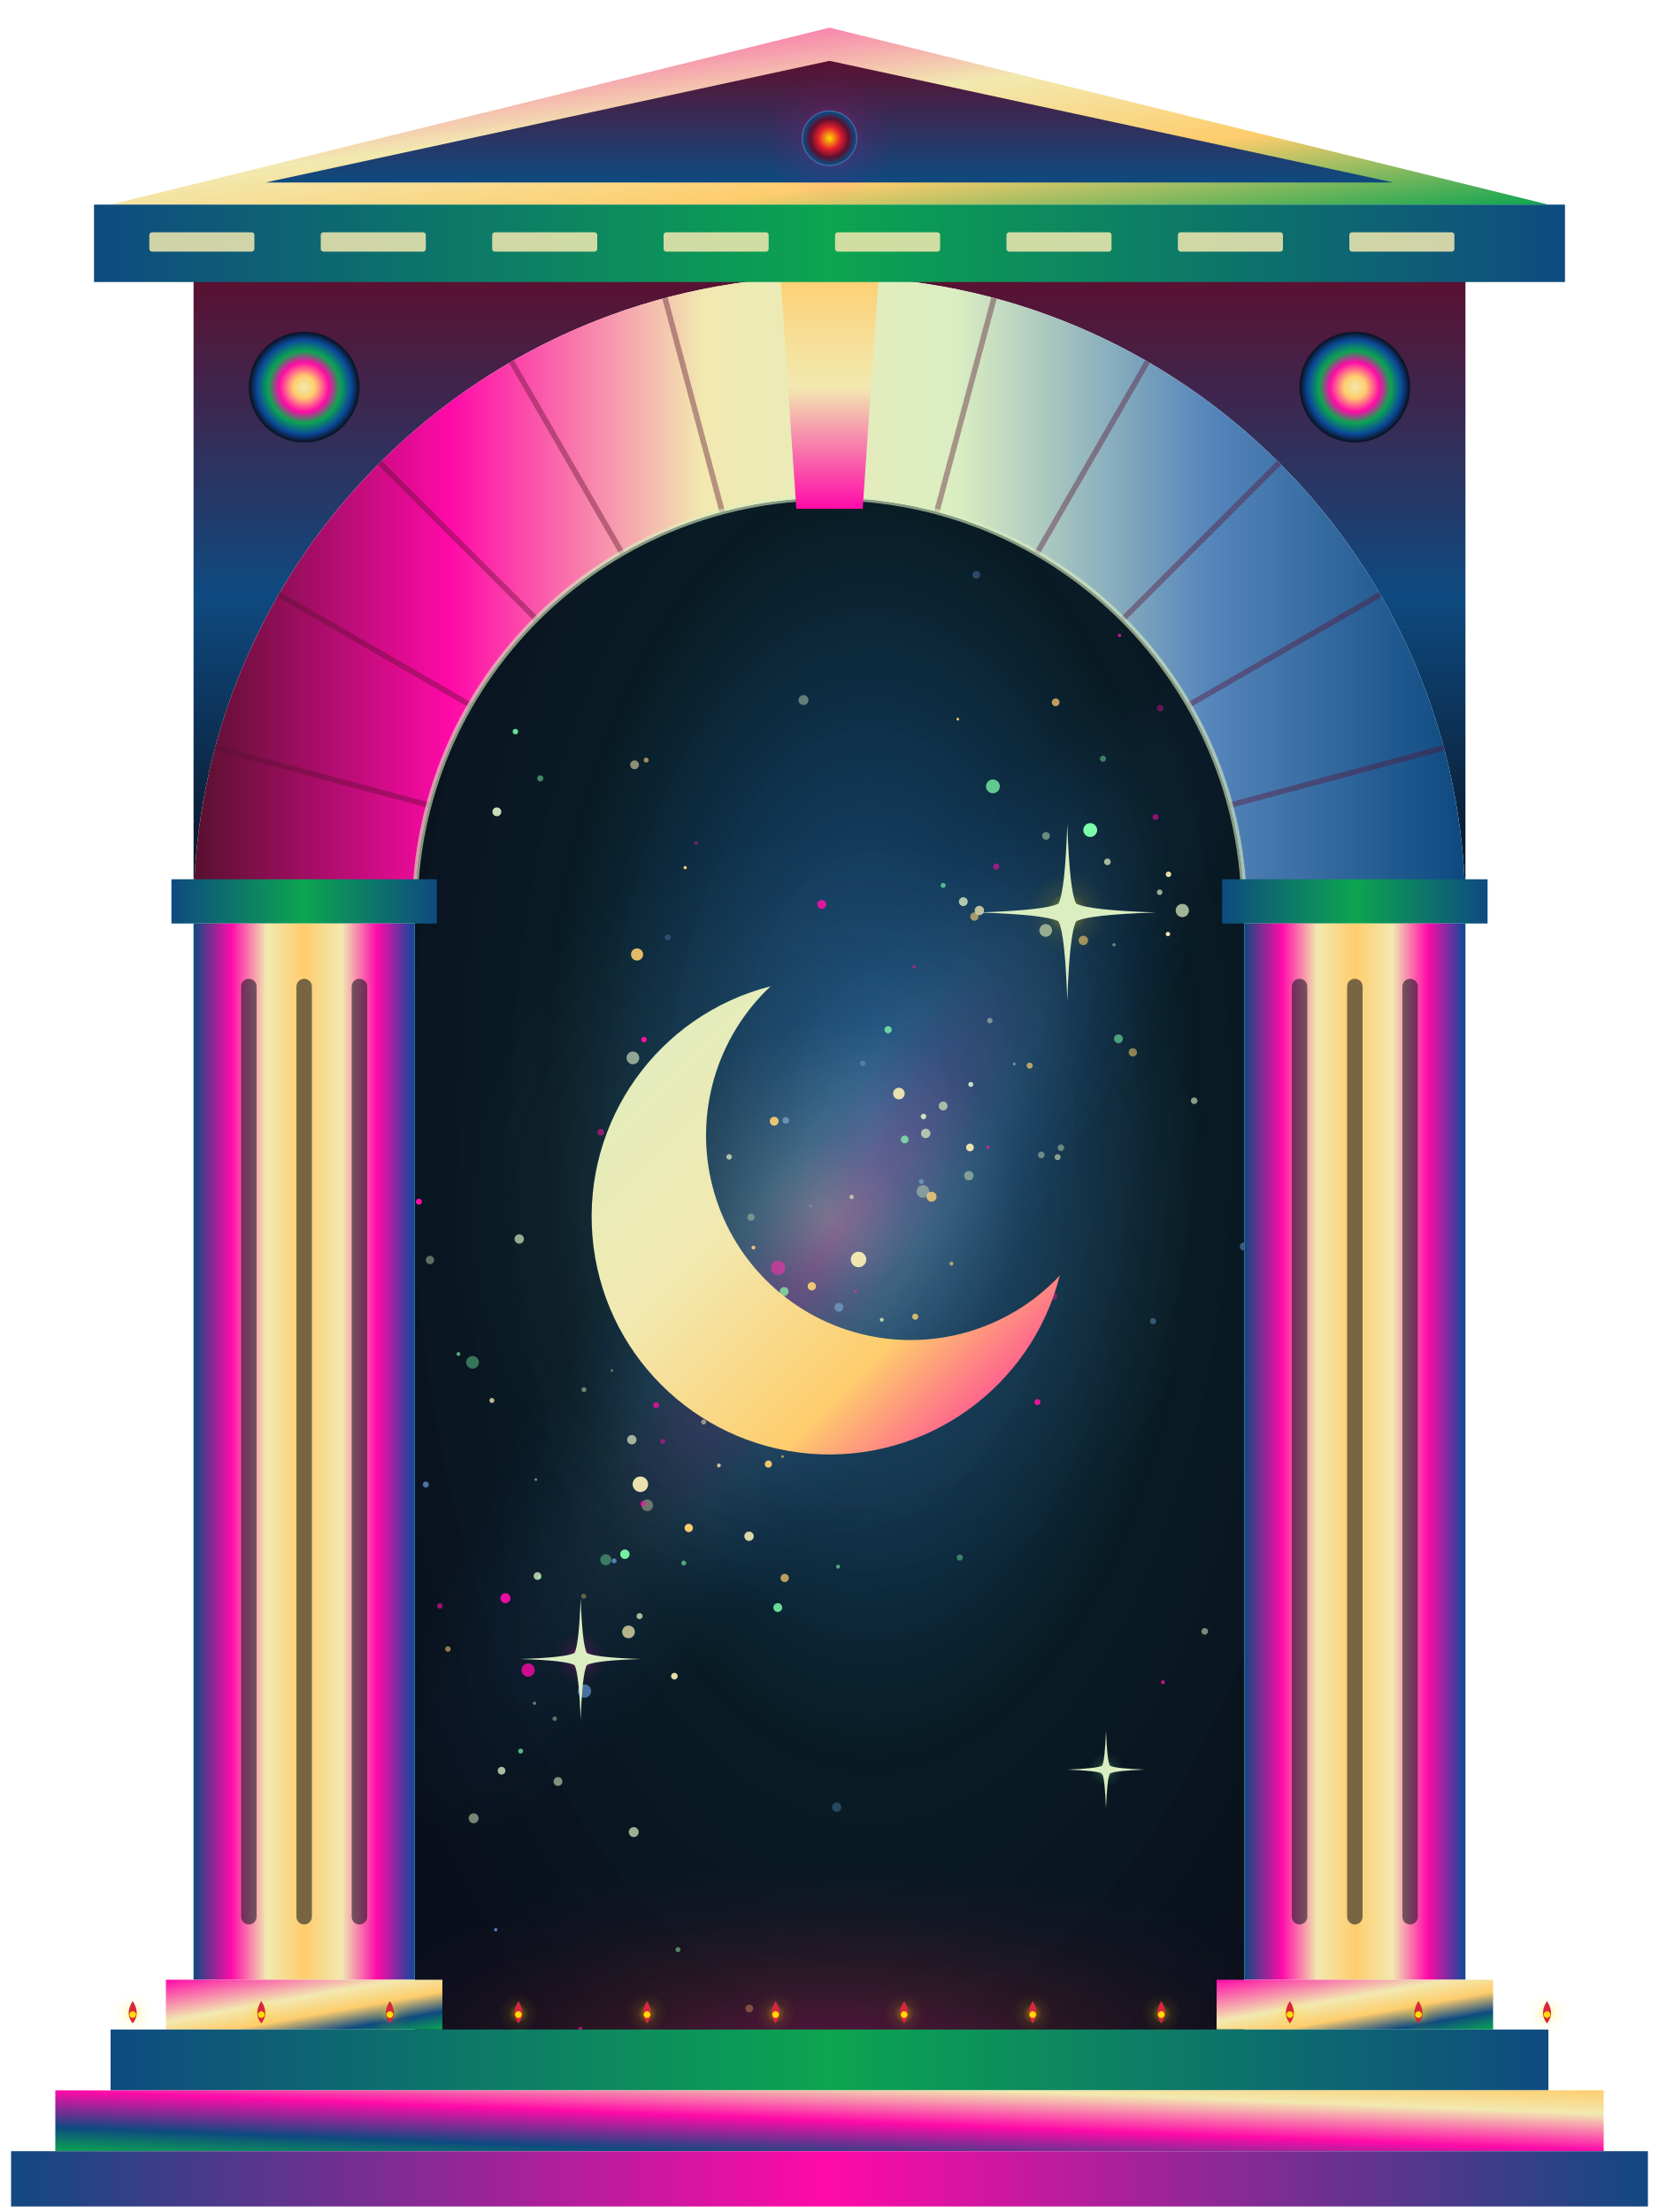
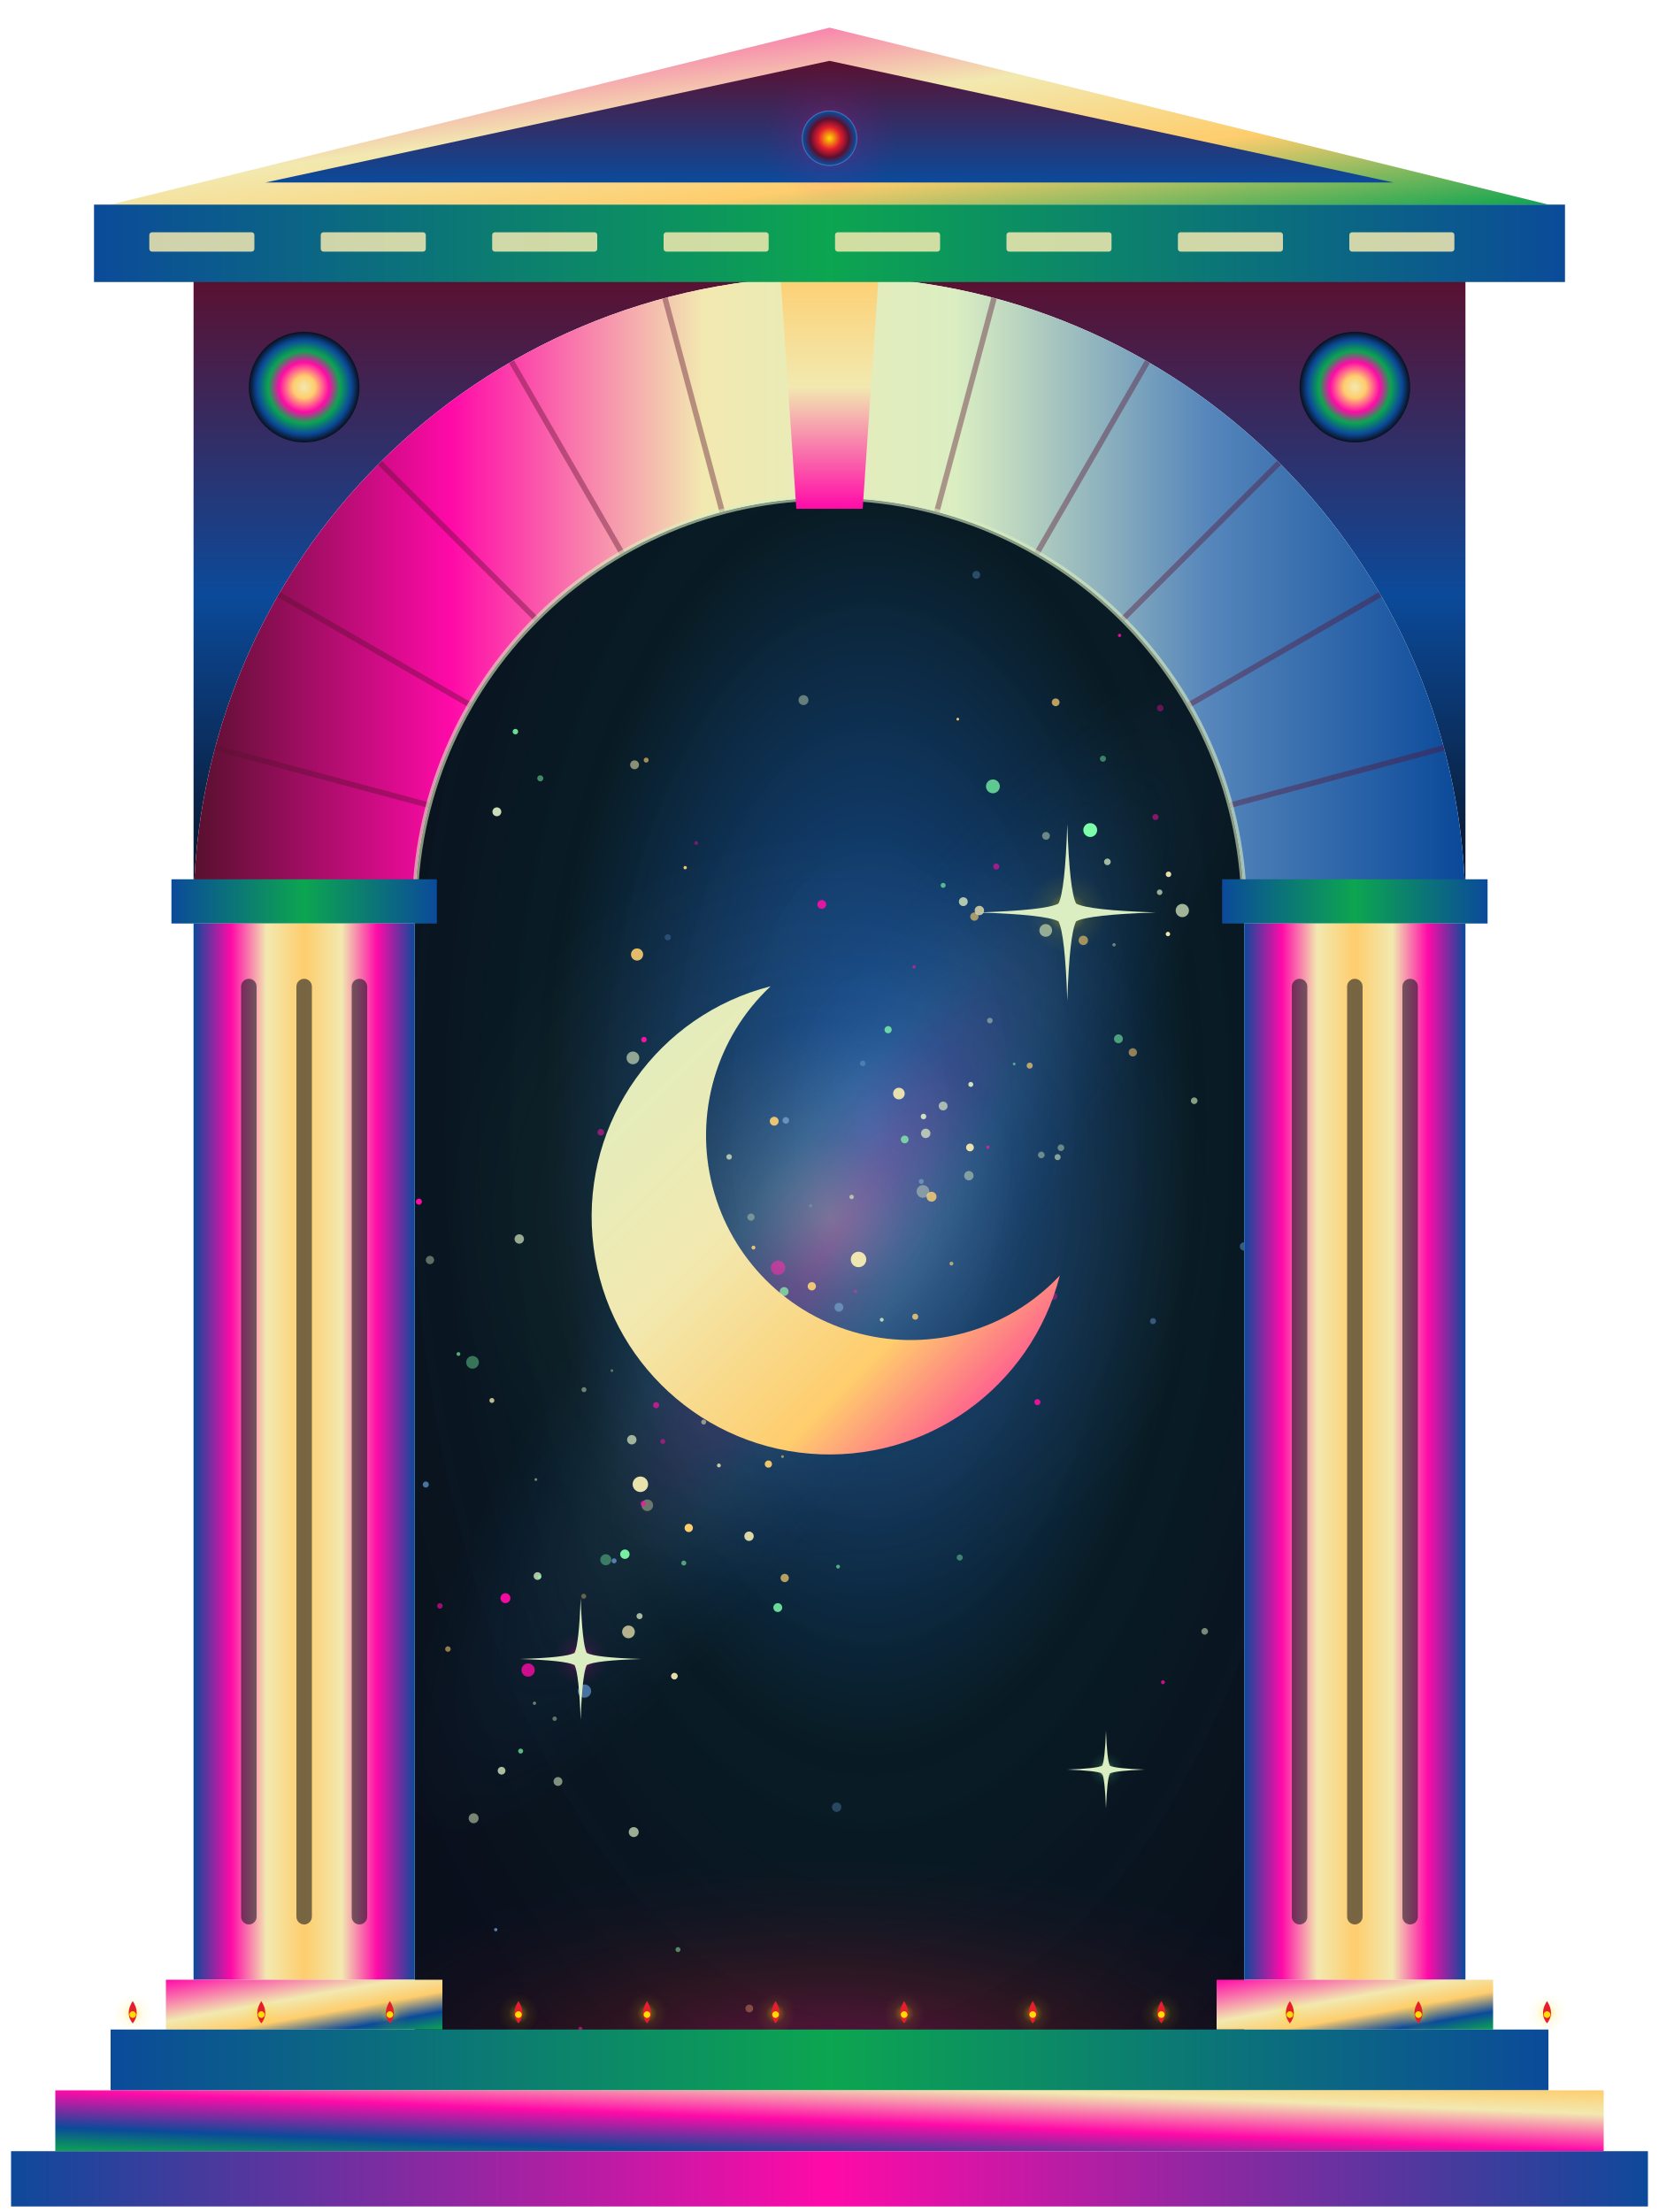
<svg xmlns="http://www.w3.org/2000/svg" viewBox="0 0 600 800" width="600" height="800">
  <defs>
    <linearGradient id="utopia-arch-gate-col" x1="0" y1="0" x2="1" y2="0">
-       <stop offset="0" stop-color="#0e4a80" />
+       <stop offset="0" stop-color="#0b4a9a" />
      <stop offset=".17" stop-color="#ff0aa8" />
      <stop offset=".33" stop-color="#f2e9b0" />
      <stop offset=".5" stop-color="#fecd6d" />
      <stop offset=".67" stop-color="#f2e9b0" />
      <stop offset=".83" stop-color="#ff0aa8" />
      <stop offset="1" stop-color="#0b4a9a" />
    </linearGradient>
    <linearGradient id="utopia-arch-gate-body" x1="0" y1="0" x2="1" y2="1">
      <stop offset="0" stop-color="#ff0aa8" />
      <stop offset=".42" stop-color="#f2e9b0" />
      <stop offset=".62" stop-color="#fecd6d" />
-       <stop offset=".82" stop-color="#0e4a80" />
+       <stop offset=".82" stop-color="#0b4a9a" />
      <stop offset="1" stop-color="#0ca550" />
    </linearGradient>
    <linearGradient id="utopia-arch-gate-body2" x1="0" y1="1" x2="1" y2="0">
      <stop offset="0" stop-color="#0ca550" />
-       <stop offset=".2" stop-color="#0e4a80" />
+       <stop offset=".2" stop-color="#0b4a9a" />
      <stop offset=".5" stop-color="#ff0aa8" />
      <stop offset=".8" stop-color="#f2e9b0" />
      <stop offset="1" stop-color="#fecd6d" />
    </linearGradient>
    <linearGradient id="utopia-arch-gate-slab" x1="0" y1="0" x2="1" y2="0">
-       <stop offset="0" stop-color="#0e4a80" />
+       <stop offset="0" stop-color="#0b4a9a" />
      <stop offset=".5" stop-color="#0ca550" />
-       <stop offset="1" stop-color="#0e4a80" />
+       <stop offset="1" stop-color="#0b4a9a" />
    </linearGradient>
    <linearGradient id="utopia-arch-gate-win" x1="0" y1="0" x2="0" y2="1">
      <stop offset="0" stop-color="#ff0aa8" />
-       <stop offset=".45" stop-color="#0e4a80" />
+       <stop offset=".45" stop-color="#0b4a9a" />
      <stop offset="1" stop-color="#0ca550" />
    </linearGradient>
    <linearGradient id="utopia-arch-gate-winglow" x1="0" y1="0" x2="0" y2="1">
      <stop offset="0" stop-color="#dbeec2" />
      <stop offset=".4" stop-color="#fecd6d" />
      <stop offset="1" stop-color="#ff0aa8" />
    </linearGradient>
    <linearGradient id="utopia-arch-gate-dome" x1="0" y1="0" x2="1" y2="1">
      <stop offset="0" stop-color="#f2e9b0" />
      <stop offset=".35" stop-color="#fecd6d" />
      <stop offset=".65" stop-color="#ff0aa8" />
      <stop offset="1" stop-color="#5b1030" />
    </linearGradient>
    <linearGradient id="utopia-arch-gate-dark" x1="0" y1="0" x2="0" y2="1">
      <stop offset="0" stop-color="#5b1030" />
-       <stop offset="1" stop-color="#0e4a80" />
+       <stop offset="1" stop-color="#0b4a9a" />
    </linearGradient>
    <clipPath id="utopia-arch-gate-open">
      <path d="M150,752V330A150,150 0 0 1 450,330V752Z" />
    </clipPath>
    <radialGradient id="utopia-arch-gate-sky" cx=".55" cy=".4" r=".7">
-       <stop offset="0" stop-color="#0e4a80" stop-opacity=".95" />
+       <stop offset="0" stop-color="#0b4a9a" stop-opacity=".95" />
      <stop offset=".55" stop-color="#01151e" stop-opacity=".97" />
      <stop offset="1" stop-color="#0a0f1c" />
    </radialGradient>
    <radialGradient id="utopia-arch-gate-milky" cx=".5" cy=".5" r=".5">
      <stop offset="0" stop-color="#ff0aa8" stop-opacity=".28" />
      <stop offset=".5" stop-color="#5686bb" stop-opacity=".14" />
      <stop offset="1" stop-color="#0b4a9a" stop-opacity="0" />
    </radialGradient>
    <radialGradient id="utopia-arch-gate-horizon" cx=".5" cy=".5" r=".5">
      <stop offset="0" stop-color="#ff0aa8" stop-opacity=".4" />
-       <stop offset=".5" stop-color="#d7263d" stop-opacity=".15" />
+       <stop offset=".5" stop-color="#e41e2d" stop-opacity=".15" />
      <stop offset="1" stop-color="#5b1030" stop-opacity="0" />
    </radialGradient>
    <radialGradient id="utopia-arch-gate-glow-f2e9b0-30" cx=".5" cy=".5" r=".5">
      <stop offset="0" stop-color="#f2e9b0" stop-opacity=".3" />
      <stop offset=".2" stop-color="#f2e9b0" stop-opacity=".15" />
      <stop offset=".5" stop-color="#f2e9b0" stop-opacity=".04" />
      <stop offset="1" stop-color="#f2e9b0" stop-opacity="0" />
    </radialGradient>
    <linearGradient id="utopia-arch-gate-moon" x1="0" y1="0" x2="1" y2="1">
      <stop offset="0" stop-color="#dbeec2" />
      <stop offset=".4" stop-color="#f2e9b0" />
      <stop offset=".7" stop-color="#fecd6d" />
      <stop offset="1" stop-color="#ff0aa8" />
    </linearGradient>
    <radialGradient id="utopia-arch-gate-glow-ffdd00-75" cx=".5" cy=".5" r=".5">
      <stop offset="0" stop-color="#ffdd00" stop-opacity=".75" />
      <stop offset=".2" stop-color="#ffdd00" stop-opacity=".38" />
      <stop offset=".5" stop-color="#ffdd00" stop-opacity=".09" />
      <stop offset="1" stop-color="#ffdd00" stop-opacity="0" />
    </radialGradient>
    <radialGradient id="utopia-arch-gate-glow-ff0aa8-75" cx=".5" cy=".5" r=".5">
      <stop offset="0" stop-color="#ff0aa8" stop-opacity=".75" />
      <stop offset=".2" stop-color="#ff0aa8" stop-opacity=".38" />
      <stop offset=".5" stop-color="#ff0aa8" stop-opacity=".09" />
      <stop offset="1" stop-color="#ff0aa8" stop-opacity="0" />
    </radialGradient>
    <radialGradient id="utopia-arch-gate-glow-7dffaa-75" cx=".5" cy=".5" r=".5">
      <stop offset="0" stop-color="#7dffaa" stop-opacity=".75" />
      <stop offset=".2" stop-color="#7dffaa" stop-opacity=".38" />
      <stop offset=".5" stop-color="#7dffaa" stop-opacity=".09" />
      <stop offset="1" stop-color="#7dffaa" stop-opacity="0" />
    </radialGradient>
    <linearGradient id="utopia-arch-gate-span" x1="0" y1="0" x2="0" y2="1">
      <stop offset="0" stop-color="#5b1030" />
-       <stop offset=".5" stop-color="#0e4a80" />
+       <stop offset=".5" stop-color="#0b4a9a" />
      <stop offset="1" stop-color="#0a0f1c" />
    </linearGradient>
    <radialGradient id="utopia-arch-gate-ocu" cx=".5" cy=".5" r=".5">
      <stop offset="0" stop-color="#f2e9b0" />
      <stop offset=".2" stop-color="#fecd6d" />
      <stop offset=".45" stop-color="#ff0aa8" />
      <stop offset=".65" stop-color="#0ca550" />
      <stop offset=".85" stop-color="#0b4a9a" />
      <stop offset="1" stop-color="#0a0f1c" />
    </radialGradient>
    <linearGradient id="utopia-arch-gate-ring" x1="0" y1="0" x2="1" y2="0">
      <stop offset="0" stop-color="#5b1030" />
      <stop offset=".2" stop-color="#ff0aa8" />
      <stop offset=".4" stop-color="#f2e9b0" />
      <stop offset=".6" stop-color="#dbeec2" />
      <stop offset=".8" stop-color="#5686bb" />
-       <stop offset="1" stop-color="#0e4a80" />
+       <stop offset="1" stop-color="#0b4a9a" />
    </linearGradient>
    <linearGradient id="utopia-arch-gate-key" x1="0" y1="0" x2="0" y2="1">
      <stop offset="0" stop-color="#fecd6d" />
      <stop offset=".5" stop-color="#f2e9b0" />
      <stop offset="1" stop-color="#ff0aa8" />
    </linearGradient>
    <linearGradient id="utopia-arch-gate-ped" x1="0" y1="0" x2="1" y2="1">
      <stop offset="0" stop-color="#ff0aa8" />
      <stop offset=".45" stop-color="#f2e9b0" />
      <stop offset=".7" stop-color="#fecd6d" />
      <stop offset="1" stop-color="#0ca550" />
    </linearGradient>
    <linearGradient id="utopia-arch-gate-pedin" x1="0" y1="0" x2="0" y2="1">
      <stop offset="0" stop-color="#5b1030" />
-       <stop offset="1" stop-color="#0e4a80" />
+       <stop offset="1" stop-color="#0b4a9a" />
    </linearGradient>
    <radialGradient id="utopia-arch-gate-glow-ff0aa8-60" cx=".5" cy=".5" r=".5">
      <stop offset="0" stop-color="#ff0aa8" stop-opacity=".6" />
      <stop offset=".2" stop-color="#ff0aa8" stop-opacity=".3" />
      <stop offset=".5" stop-color="#ff0aa8" stop-opacity=".07" />
      <stop offset="1" stop-color="#ff0aa8" stop-opacity="0" />
    </radialGradient>
    <radialGradient id="utopia-arch-gate-pedorb" cx=".5" cy=".5" r=".5">
      <stop offset="0" stop-color="#ffdd00" />
      <stop offset=".4" stop-color="#e41e2d" />
      <stop offset=".7" stop-color="#5b1030" />
-       <stop offset=".95" stop-color="#0e4a80" />
+       <stop offset=".95" stop-color="#0b4a9a" />
      <stop offset="1" stop-color="#5686bb" />
    </radialGradient>
    <linearGradient id="utopia-arch-gate-st3" x1="0" y1="0" x2="1" y2="0">
-       <stop offset="0" stop-color="#0e4a80" />
+       <stop offset="0" stop-color="#0b4a9a" />
      <stop offset=".5" stop-color="#ff0aa8" />
-       <stop offset="1" stop-color="#0e4a80" />
+       <stop offset="1" stop-color="#0b4a9a" />
    </linearGradient>
    <radialGradient id="utopia-arch-gate-glow-ffdd00-55" cx=".5" cy=".5" r=".5">
      <stop offset="0" stop-color="#ffdd00" stop-opacity=".55" />
      <stop offset=".2" stop-color="#ffdd00" stop-opacity=".28" />
      <stop offset=".5" stop-color="#ffdd00" stop-opacity=".07" />
      <stop offset="1" stop-color="#ffdd00" stop-opacity="0" />
    </radialGradient>
  </defs>
  <g clip-path="url(#utopia-arch-gate-open)">
    <rect x="150" y="170" width="300" height="590" fill="url(#utopia-arch-gate-sky)" />
    <ellipse cx="300" cy="450" rx="260" ry="60" transform="rotate(-55 300 450)" fill="url(#utopia-arch-gate-milky)" />
    <g fill="#fecd6d">
      <circle cx="247.8" cy="313.8" r="0.6" opacity=".97" />
      <circle cx="346.4" cy="260.1" r="0.5" opacity=".94" />
      <circle cx="280" cy="405.5" r="1.6" opacity=".9" />
      <circle cx="436.5" cy="225" r="0.6" opacity=".77" />
      <circle cx="233.7" cy="274.9" r="0.9" opacity=".63" />
      <circle cx="381.8" cy="254" r="1.4" opacity=".73" />
      <circle cx="297.5" cy="513.1" r="1.7" opacity=".42" />
      <circle cx="422.1" cy="227.4" r="1" opacity=".53" />
      <circle cx="344.1" cy="457" r="0.7" opacity=".66" />
      <circle cx="277.9" cy="529.5" r="1.3" opacity=".94" />
      <circle cx="272.5" cy="451.2" r="0.7" opacity=".88" />
      <circle cx="331" cy="476.2" r="1.1" opacity=".81" />
      <circle cx="234.1" cy="454.3" r="0.6" opacity=".85" />
      <circle cx="230.4" cy="345.2" r="2.2" opacity=".89" />
      <circle cx="372.4" cy="385.4" r="1.1" opacity=".69" />
      <circle cx="162" cy="596.4" r="1" opacity=".56" />
      <circle cx="211.1" cy="577.3" r="0.9" opacity=".37" />
      <circle cx="283" cy="526.8" r="0.5" opacity=".6" />
      <circle cx="391.8" cy="340.1" r="1.7" opacity=".6" />
      <circle cx="283.8" cy="570.7" r="1.5" opacity=".71" />
      <circle cx="249.1" cy="552.6" r="1.5" />
      <circle cx="409.7" cy="380.6" r="1.5" opacity=".54" />
      <circle cx="271" cy="726.4" r="1.4" opacity=".38" />
      <circle cx="233.6" cy="460" r="1.8" opacity=".94" />
      <circle cx="336.9" cy="432.8" r="1.8" opacity=".81" />
      <circle cx="293.6" cy="465.2" r="1.5" opacity=".91" />
      <circle cx="352.4" cy="331.5" r="1.5" opacity=".62" />
      <circle cx="247.1" cy="464.4" r="1" opacity=".95" />
    </g>
    <g fill="#f2e9b0">
      <circle cx="221.3" cy="495.7" r="0.5" opacity=".37" />
      <circle cx="231.6" cy="536.8" r="2.8" opacity=".96" />
      <circle cx="254.5" cy="514.3" r="0.9" opacity=".54" />
      <circle cx="422.4" cy="337.8" r="0.8" opacity=".98" />
      <circle cx="252.2" cy="480.2" r="1.7" opacity=".79" />
      <circle cx="304.6" cy="497.7" r="1.6" opacity=".58" />
      <circle cx="295.6" cy="517.2" r="1.5" opacity=".83" />
      <circle cx="310.5" cy="455.5" r="2.8" opacity=".98" />
      <circle cx="354.2" cy="329.3" r="1.7" opacity=".76" />
      <circle cx="243.9" cy="606.2" r="1.2" opacity=".94" />
      <circle cx="433.5" cy="228.7" r="0.8" opacity=".53" />
      <circle cx="325.1" cy="395.5" r="2.1" opacity=".94" />
      <circle cx="260" cy="530" r="0.7" opacity=".82" />
      <circle cx="177.9" cy="506.5" r="0.9" opacity=".77" />
      <circle cx="270.9" cy="555.6" r="1.7" opacity=".9" />
      <circle cx="227.3" cy="590.2" r="2.3" opacity=".73" />
      <circle cx="399.4" cy="640.7" r="1.4" opacity=".52" />
      <circle cx="422.6" cy="316.2" r="1" opacity=".95" />
      <circle cx="350.8" cy="415" r="1.4" opacity=".95" />
      <circle cx="229.5" cy="276.6" r="1.6" opacity=".55" />
      <circle cx="234.1" cy="544.4" r="2.1" opacity=".39" />
    </g>
    <g fill="#dbeec2">
      <circle cx="201.8" cy="644.3" r="1.6" opacity=".57" />
      <circle cx="427.6" cy="329.3" r="2.4" opacity=".72" />
      <circle cx="476" cy="348.5" r="2.6" opacity=".77" />
      <circle cx="402.9" cy="341.7" r="0.6" opacity=".45" />
      <circle cx="155.5" cy="455.7" r="1.5" opacity=".41" />
      <circle cx="173" cy="177.6" r="1.5" opacity=".95" />
      <circle cx="228.5" cy="520.7" r="1.7" opacity=".7" />
      <circle cx="211.2" cy="502.6" r="0.9" opacity=".47" />
      <circle cx="431.9" cy="398.1" r="1.2" opacity=".61" />
      <circle cx="308" cy="432.9" r="0.8" opacity=".66" />
      <circle cx="351.1" cy="392.2" r="0.9" opacity=".92" />
      <circle cx="348.4" cy="326.1" r="1.6" opacity=".78" />
      <circle cx="435.7" cy="590" r="1.2" opacity=".53" />
      <circle cx="218.4" cy="455.9" r="0.9" opacity=".95" />
      <circle cx="290.6" cy="253.2" r="1.8" opacity=".42" />
      <circle cx="181.4" cy="640.4" r="1.4" opacity=".77" />
      <circle cx="376.6" cy="417.7" r="1.2" opacity=".44" />
      <circle cx="209.9" cy="196.4" r="1.7" opacity=".41" />
      <circle cx="341.1" cy="400" r="1.6" opacity=".67" />
      <circle cx="400.5" cy="311.7" r="1.2" opacity=".73" />
      <circle cx="231.3" cy="584.5" r="1.1" opacity=".74" />
      <circle cx="358" cy="369.1" r="1" opacity=".45" />
      <circle cx="383.7" cy="415.1" r="1.2" opacity=".43" />
      <circle cx="419.4" cy="322.7" r="1" opacity=".69" />
      <circle cx="334" cy="403.8" r="1" opacity=".91" />
      <circle cx="179.7" cy="293.6" r="1.6" opacity=".92" />
      <circle cx="187.8" cy="448.1" r="1.7" opacity=".67" />
      <circle cx="393.8" cy="299.1" r="1.2" opacity=".74" />
      <circle cx="318.9" cy="477.3" r="0.7" opacity=".82" />
      <circle cx="255.2" cy="484.8" r="1.6" opacity=".77" />
      <circle cx="193.3" cy="616" r="0.6" opacity=".47" />
      <circle cx="228.9" cy="382.6" r="2.3" opacity=".63" />
      <circle cx="234.4" cy="464.4" r="1.4" opacity=".96" />
      <circle cx="334.8" cy="409.9" r="1.7" opacity=".72" />
      <circle cx="193.8" cy="535.1" r="0.5" opacity=".51" />
      <circle cx="171.3" cy="657.6" r="1.8" opacity=".52" />
      <circle cx="159.4" cy="239.3" r="1.2" opacity=".45" />
      <circle cx="335.3" cy="517.7" r="0.6" opacity=".77" />
      <circle cx="382.5" cy="418.5" r="1.1" opacity=".58" />
      <circle cx="271.6" cy="440.2" r="1.3" opacity=".37" />
      <circle cx="229.2" cy="662.6" r="1.8" opacity=".7" />
      <circle cx="378.2" cy="336.5" r="2.3" opacity=".61" />
      <circle cx="378.3" cy="302.3" r="1.4" opacity=".46" />
      <circle cx="350.4" cy="425.2" r="1.7" opacity=".47" />
      <circle cx="200.6" cy="621.6" r="0.8" opacity=".42" />
      <circle cx="263.7" cy="418.4" r="1" opacity=".73" />
      <circle cx="247.8" cy="395.6" r="1.3" />
      <circle cx="194.4" cy="570" r="1.4" opacity=".79" />
      <circle cx="333.8" cy="430.9" r="2.3" opacity=".42" />
      <circle cx="276.5" cy="467.7" r="2.5" opacity=".65" />
      <circle cx="315" cy="489.4" r="1.5" opacity=".99" />
    </g>
    <g fill="#ff0aa8">
      <circle cx="309.4" cy="467" r="0.6" opacity=".48" />
      <circle cx="404.9" cy="229.8" r="0.6" opacity=".86" />
      <circle cx="375.2" cy="507.1" r="1.1" opacity=".89" />
      <circle cx="360.3" cy="313.4" r="1.1" opacity=".6" />
      <circle cx="357.3" cy="414.9" r="0.6" opacity=".73" />
      <circle cx="151.5" cy="434.6" r="1.1" opacity=".99" />
      <circle cx="237.3" cy="508.2" r="1.1" opacity=".7" />
      <circle cx="417.9" cy="295.5" r="1.1" opacity=".52" />
      <circle cx="232.6" cy="543.8" r="1" opacity=".67" />
      <circle cx="420.6" cy="608.4" r="0.7" opacity=".79" />
      <circle cx="159.1" cy="580.8" r="1" opacity=".61" />
      <circle cx="266.8" cy="480.2" r="1.4" opacity=".43" />
      <circle cx="330.6" cy="349.7" r="0.6" opacity=".63" />
      <circle cx="246.7" cy="441" r="1.5" opacity=".9" />
      <circle cx="265.6" cy="494.2" r="0.6" opacity=".87" />
      <circle cx="462.3" cy="338.1" r="1.2" opacity=".85" />
      <circle cx="381.1" cy="468.8" r="1.3" opacity=".39" />
      <circle cx="419.6" cy="256.1" r="1.2" opacity=".37" />
      <circle cx="232.9" cy="376" r="1" opacity=".97" />
      <circle cx="297.2" cy="327.1" r="1.6" opacity=".86" />
      <circle cx="239.7" cy="521.3" r="0.9" opacity=".5" />
      <circle cx="217.3" cy="409.5" r="1.2" opacity=".54" />
      <circle cx="251.8" cy="304.9" r="0.7" opacity=".41" />
      <circle cx="466.8" cy="285.3" r="1.5" opacity=".37" />
      <circle cx="187.1" cy="175.6" r="1.2" opacity=".74" />
      <circle cx="182.8" cy="578" r="1.8" opacity=".94" />
      <circle cx="281.4" cy="458.5" r="2.6" opacity=".58" />
      <circle cx="191" cy="604" r="2.4" opacity=".79" />
      <circle cx="209.9" cy="733.7" r="0.7" opacity=".65" />
    </g>
    <g fill="#7dffaa">
      <circle cx="281.3" cy="581.4" r="1.6" opacity=".83" />
      <circle cx="219.1" cy="564.1" r="2" opacity=".38" />
      <circle cx="359.1" cy="284.4" r="2.5" opacity=".74" />
      <circle cx="303.1" cy="566.6" r="0.7" opacity=".6" />
      <circle cx="404.5" cy="375.7" r="1.6" opacity=".55" />
      <circle cx="188.3" cy="633.3" r="0.9" opacity=".69" />
      <circle cx="170.9" cy="492.7" r="2.3" opacity=".4" />
      <circle cx="341.1" cy="320.2" r="0.9" opacity=".63" />
      <circle cx="165.8" cy="489.7" r="0.7" opacity=".64" />
      <circle cx="433.5" cy="241" r="1.5" opacity=".62" />
      <circle cx="397.8" cy="189.5" r="1.7" opacity=".83" />
      <circle cx="394.3" cy="300.2" r="2.5" opacity=".99" />
      <circle cx="245.2" cy="705.1" r="0.9" opacity=".54" />
      <circle cx="327.2" cy="412.1" r="1.4" opacity=".72" />
      <circle cx="186.4" cy="264.6" r="1" opacity=".85" />
      <circle cx="195.1" cy="570.4" r="0.6" opacity=".72" />
      <circle cx="347.1" cy="563.3" r="1.1" opacity=".42" />
      <circle cx="195.4" cy="281.5" r="1.1" opacity=".49" />
      <circle cx="366.8" cy="384.8" r="0.5" opacity=".54" />
      <circle cx="226" cy="562.1" r="1.7" opacity=".93" />
      <circle cx="321.2" cy="372.4" r="1.3" opacity=".76" />
      <circle cx="247.3" cy="565.3" r="0.9" opacity=".57" />
      <circle cx="398.9" cy="274.4" r="1.1" opacity=".43" />
      <circle cx="283.6" cy="467.1" r="1.6" opacity=".69" />
      <circle cx="242" cy="388.5" r="0.9" opacity=".74" />
      <circle cx="154.7" cy="236.5" r="0.7" opacity=".37" />
    </g>
    <g fill="#5686bb">
      <circle cx="449.9" cy="450.8" r="1.5" opacity=".61" />
      <circle cx="353.1" cy="207.9" r="1.4" opacity=".43" />
      <circle cx="241.5" cy="339" r="1.1" opacity=".36" />
      <circle cx="293.2" cy="436.1" r="0.6" opacity=".51" />
      <circle cx="302.6" cy="653.6" r="1.7" opacity=".41" />
      <circle cx="239.9" cy="179.5" r="1" opacity=".64" />
      <circle cx="222.1" cy="564.5" r="0.9" opacity=".94" />
      <circle cx="312" cy="384.6" r="1" opacity=".64" />
      <circle cx="417" cy="477.8" r="1.1" opacity=".55" />
      <circle cx="154" cy="536.9" r="1.1" opacity=".83" />
      <circle cx="211.4" cy="611.6" r="2.4" opacity=".8" />
      <circle cx="303.4" cy="472.8" r="1.6" opacity=".88" />
      <circle cx="179.3" cy="697.9" r="0.6" opacity=".98" />
      <circle cx="284.2" cy="405.2" r="1.2" opacity=".99" />
      <circle cx="333.2" cy="427.3" r="0.9" opacity=".94" />
    </g>
    <ellipse cx="300" cy="752" rx="190" ry="80" fill="url(#utopia-arch-gate-horizon)" />
    <circle cx="300" cy="440" r="140" fill="url(#utopia-arch-gate-glow-f2e9b0-30)" />
    <path d="M383.3,461.3A86,86 0 1 1 278.7,356.7A74,74 0 1 0 383.3,461.3Z" fill="url(#utopia-arch-gate-moon)" />
    <g>
      <circle cx="386" cy="330" r="14.4" fill="url(#utopia-arch-gate-glow-ffdd00-75)" />
      <path d="M386,298Q386.8,322.2 389.2,326.8Q393.8,329.2 418,330Q393.8,330.8 389.2,333.2Q386.8,337.8 386,362Q385.2,337.8 382.8,333.2Q378.2,330.8 354,330Q378.2,329.2 382.8,326.8Q385.2,322.2 386,298Z" fill="#dbeec2" />
      <circle cx="386" cy="330" r="1.4" fill="#dbeec2" />
    </g>
    <g>
      <circle cx="210" cy="600" r="9.9" fill="url(#utopia-arch-gate-glow-ff0aa8-75)" />
      <path d="M210,578Q210.6,594.6 212.2,597.8Q215.4,599.5 232,600Q215.4,600.5 212.2,602.2Q210.6,605.4 210,622Q209.4,605.4 207.8,602.2Q204.6,600.5 188,600Q204.6,599.5 207.8,597.8Q209.4,594.6 210,578Z" fill="#dbeec2" />
      <circle cx="210" cy="600" r="1" fill="#dbeec2" />
    </g>
    <g>
      <circle cx="400" cy="640" r="6.3" fill="url(#utopia-arch-gate-glow-7dffaa-75)" />
      <path d="M400,626Q400.4,636.6 401.4,638.6Q403.4,639.6 414,640Q403.4,640.4 401.4,641.4Q400.4,643.4 400,654Q399.6,643.4 398.6,641.4Q396.6,640.4 386,640Q396.6,639.6 398.6,638.6Q399.6,636.6 400,626Z" fill="#dbeec2" />
      <circle cx="400" cy="640" r="0.6" fill="#dbeec2" />
    </g>
  </g>
  <path d="M70,100H530V330A230,230 0 0 0 70,330Z" fill="url(#utopia-arch-gate-span)" />
  <circle cx="110" cy="140" r="20" fill="url(#utopia-arch-gate-ocu)" />
  <circle cx="490" cy="140" r="20" fill="url(#utopia-arch-gate-ocu)" />
  <path d="M70,330A230,230 0 0 1 530,330H450A150,150 0 0 0 150,330Z" fill="url(#utopia-arch-gate-ring)" />
  <g stroke="#5b1030" stroke-opacity=".4" stroke-width="2">
    <path d="M155.1,291.2L77.8,270.5" />
    <path d="M170.1,255L100.8,215" />
    <path d="M193.9,223.9L137.4,167.4" />
    <path d="M225,200.1L185,130.8" />
    <path d="M261.2,185.1L240.5,107.8" />
    <path d="M300,180L300,100" />
    <path d="M338.8,185.1L359.5,107.8" />
    <path d="M375,200.1L415,130.8" />
    <path d="M406.1,223.9L462.6,167.4" />
    <path d="M429.9,255L499.2,215" />
    <path d="M444.9,291.2L522.2,270.5" />
  </g>
  <path d="M150,330A150,150 0 0 1 450,330" fill="none" stroke="#dbeec2" stroke-opacity=".6" stroke-width="2" />
  <polygon points="282,96 318,96 312,184 288,184" fill="url(#utopia-arch-gate-key)" />
  <rect x="62" y="318" width="96" height="16" fill="url(#utopia-arch-gate-slab)" />
  <rect x="70" y="334" width="80" height="382" fill="url(#utopia-arch-gate-col)" />
  <rect x="87.2" y="354" width="5.6" height="342" rx="2.8" fill="#0a0f1c" opacity=".55" />
  <rect x="107.2" y="354" width="5.6" height="342" rx="2.8" fill="#0a0f1c" opacity=".55" />
  <rect x="127.2" y="354" width="5.6" height="342" rx="2.8" fill="#0a0f1c" opacity=".55" />
  <rect x="60" y="716" width="100" height="18" fill="url(#utopia-arch-gate-body)" />
  <rect x="442" y="318" width="96" height="16" fill="url(#utopia-arch-gate-slab)" />
  <rect x="450" y="334" width="80" height="382" fill="url(#utopia-arch-gate-col)" />
  <rect x="467.2" y="354" width="5.6" height="342" rx="2.8" fill="#0a0f1c" opacity=".55" />
  <rect x="487.2" y="354" width="5.6" height="342" rx="2.8" fill="#0a0f1c" opacity=".55" />
  <rect x="507.2" y="354" width="5.6" height="342" rx="2.8" fill="#0a0f1c" opacity=".55" />
  <rect x="440" y="716" width="100" height="18" fill="url(#utopia-arch-gate-body)" />
  <polygon points="40,74 300,10 560,74" fill="url(#utopia-arch-gate-ped)" />
  <polygon points="96,66 300,22 504,66" fill="url(#utopia-arch-gate-pedin)" />
  <circle cx="300" cy="50" r="24" fill="url(#utopia-arch-gate-glow-ff0aa8-60)" />
  <circle cx="300" cy="50" r="10" fill="url(#utopia-arch-gate-pedorb)" />
  <rect x="34" y="74" width="532" height="28" fill="url(#utopia-arch-gate-slab)" />
  <g fill="#f2e9b0" opacity=".85">
    <rect x="54" y="84" width="38" height="7" rx="1" />
    <rect x="116" y="84" width="38" height="7" rx="1" />
    <rect x="178" y="84" width="38" height="7" rx="1" />
    <rect x="240" y="84" width="38" height="7" rx="1" />
    <rect x="302" y="84" width="38" height="7" rx="1" />
    <rect x="364" y="84" width="38" height="7" rx="1" />
    <rect x="426" y="84" width="38" height="7" rx="1" />
    <rect x="488" y="84" width="38" height="7" rx="1" />
  </g>
  <rect x="40" y="734" width="520" height="22" fill="url(#utopia-arch-gate-slab)" />
  <rect x="20" y="756" width="560" height="22" fill="url(#utopia-arch-gate-body2)" />
  <rect x="4" y="778" width="592" height="20" fill="url(#utopia-arch-gate-st3)" />
  <circle cx="48" cy="728.2" r="7.2" fill="url(#utopia-arch-gate-glow-ffdd00-55)" />
-   <path d="M48,723.7Q50.9,728.2 48,731.8Q45.1,728.2 48,723.7Z" fill="#d7263d" />
+   <path d="M48,723.7Q50.9,728.2 48,731.8Q45.1,728.2 48,723.7Z" fill="#e41e2d" />
  <circle cx="48" cy="728.6" r="1.2" fill="#ffdd00" />
  <circle cx="94.5" cy="728.2" r="7.2" fill="url(#utopia-arch-gate-glow-ffdd00-55)" />
-   <path d="M94.5,723.7Q97.4,728.2 94.5,731.8Q91.6,728.2 94.5,723.7Z" fill="#d7263d" />
+   <path d="M94.5,723.7Q97.4,728.2 94.5,731.8Q91.6,728.2 94.5,723.7Z" fill="#e41e2d" />
  <circle cx="94.5" cy="728.6" r="1.2" fill="#ffdd00" />
  <circle cx="141" cy="728.2" r="7.2" fill="url(#utopia-arch-gate-glow-ffdd00-55)" />
-   <path d="M141,723.7Q143.9,728.2 141,731.8Q138.1,728.2 141,723.7Z" fill="#d7263d" />
+   <path d="M141,723.7Q143.9,728.2 141,731.8Q138.1,728.2 141,723.7Z" fill="#e41e2d" />
  <circle cx="141" cy="728.6" r="1.2" fill="#ffdd00" />
  <circle cx="187.5" cy="728.2" r="7.2" fill="url(#utopia-arch-gate-glow-ffdd00-55)" />
-   <path d="M187.5,723.7Q190.4,728.2 187.5,731.8Q184.6,728.2 187.5,723.7Z" fill="#d7263d" />
+   <path d="M187.5,723.7Q190.4,728.2 187.5,731.8Q184.6,728.2 187.5,723.7Z" fill="#e41e2d" />
  <circle cx="187.5" cy="728.6" r="1.2" fill="#ffdd00" />
  <circle cx="234" cy="728.2" r="7.2" fill="url(#utopia-arch-gate-glow-ffdd00-55)" />
-   <path d="M234,723.7Q236.9,728.2 234,731.8Q231.1,728.2 234,723.7Z" fill="#d7263d" />
+   <path d="M234,723.7Q236.9,728.2 234,731.8Q231.1,728.2 234,723.7Z" fill="#e41e2d" />
  <circle cx="234" cy="728.6" r="1.2" fill="#ffdd00" />
  <circle cx="280.5" cy="728.2" r="7.2" fill="url(#utopia-arch-gate-glow-ffdd00-55)" />
-   <path d="M280.5,723.7Q283.4,728.2 280.5,731.8Q277.6,728.2 280.5,723.7Z" fill="#d7263d" />
+   <path d="M280.5,723.7Q283.4,728.2 280.5,731.8Q277.6,728.2 280.5,723.7Z" fill="#e41e2d" />
  <circle cx="280.5" cy="728.6" r="1.2" fill="#ffdd00" />
  <circle cx="327" cy="728.2" r="7.2" fill="url(#utopia-arch-gate-glow-ffdd00-55)" />
-   <path d="M327,723.7Q329.9,728.2 327,731.8Q324.1,728.2 327,723.7Z" fill="#d7263d" />
+   <path d="M327,723.7Q329.9,728.2 327,731.8Q324.1,728.2 327,723.7Z" fill="#e41e2d" />
  <circle cx="327" cy="728.6" r="1.2" fill="#ffdd00" />
  <circle cx="373.5" cy="728.2" r="7.2" fill="url(#utopia-arch-gate-glow-ffdd00-55)" />
-   <path d="M373.5,723.7Q376.4,728.2 373.5,731.8Q370.6,728.2 373.5,723.7Z" fill="#d7263d" />
+   <path d="M373.5,723.7Q376.4,728.2 373.5,731.8Q370.6,728.2 373.5,723.7Z" fill="#e41e2d" />
  <circle cx="373.5" cy="728.6" r="1.2" fill="#ffdd00" />
  <circle cx="420" cy="728.2" r="7.2" fill="url(#utopia-arch-gate-glow-ffdd00-55)" />
-   <path d="M420,723.7Q422.9,728.2 420,731.8Q417.1,728.2 420,723.7Z" fill="#d7263d" />
+   <path d="M420,723.7Q422.9,728.2 420,731.8Q417.1,728.2 420,723.7Z" fill="#e41e2d" />
  <circle cx="420" cy="728.6" r="1.2" fill="#ffdd00" />
  <circle cx="466.5" cy="728.2" r="7.2" fill="url(#utopia-arch-gate-glow-ffdd00-55)" />
-   <path d="M466.5,723.7Q469.4,728.2 466.5,731.8Q463.6,728.2 466.5,723.7Z" fill="#d7263d" />
+   <path d="M466.5,723.7Q469.4,728.2 466.5,731.8Q463.6,728.2 466.5,723.7Z" fill="#e41e2d" />
  <circle cx="466.5" cy="728.6" r="1.2" fill="#ffdd00" />
  <circle cx="513" cy="728.2" r="7.2" fill="url(#utopia-arch-gate-glow-ffdd00-55)" />
-   <path d="M513,723.7Q515.9,728.2 513,731.8Q510.1,728.2 513,723.7Z" fill="#d7263d" />
+   <path d="M513,723.7Q515.9,728.2 513,731.8Q510.1,728.2 513,723.7Z" fill="#e41e2d" />
  <circle cx="513" cy="728.6" r="1.2" fill="#ffdd00" />
  <circle cx="559.5" cy="728.2" r="7.2" fill="url(#utopia-arch-gate-glow-ffdd00-55)" />
-   <path d="M559.5,723.7Q562.4,728.2 559.5,731.8Q556.6,728.2 559.5,723.7Z" fill="#d7263d" />
+   <path d="M559.5,723.7Q562.4,728.2 559.5,731.8Q556.6,728.2 559.5,723.7Z" fill="#e41e2d" />
  <circle cx="559.5" cy="728.6" r="1.2" fill="#ffdd00" />
</svg>
